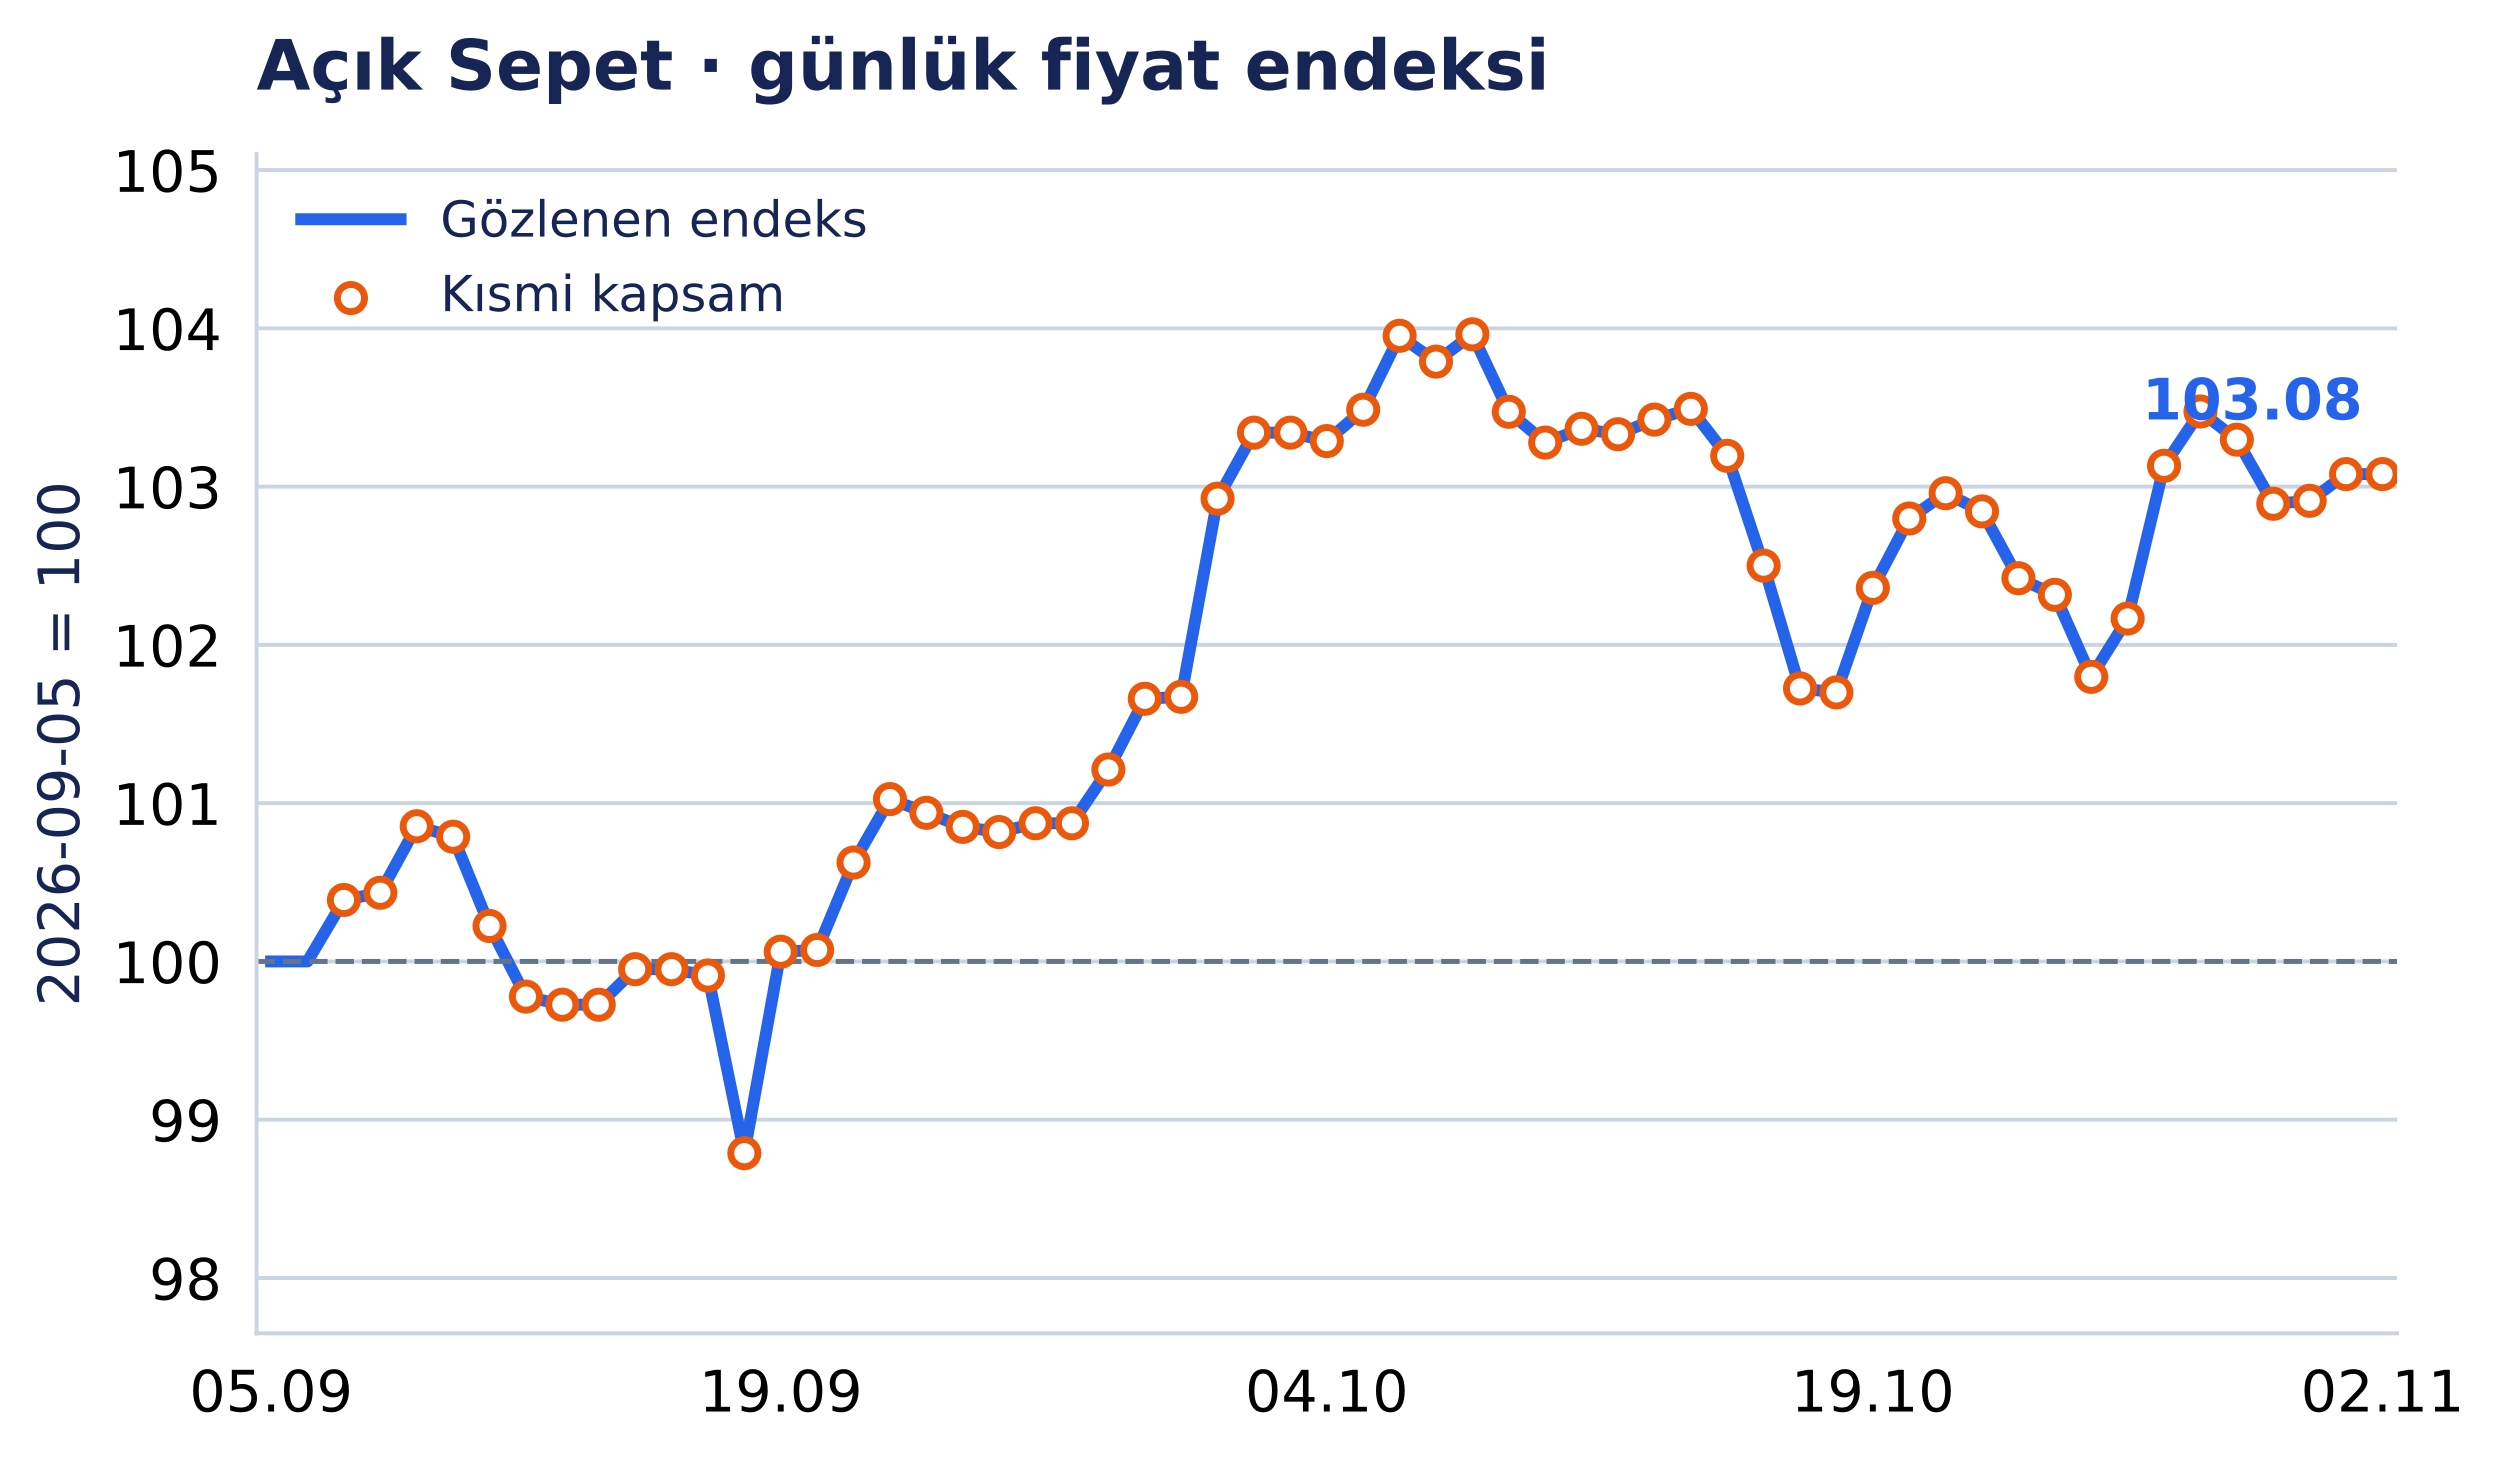
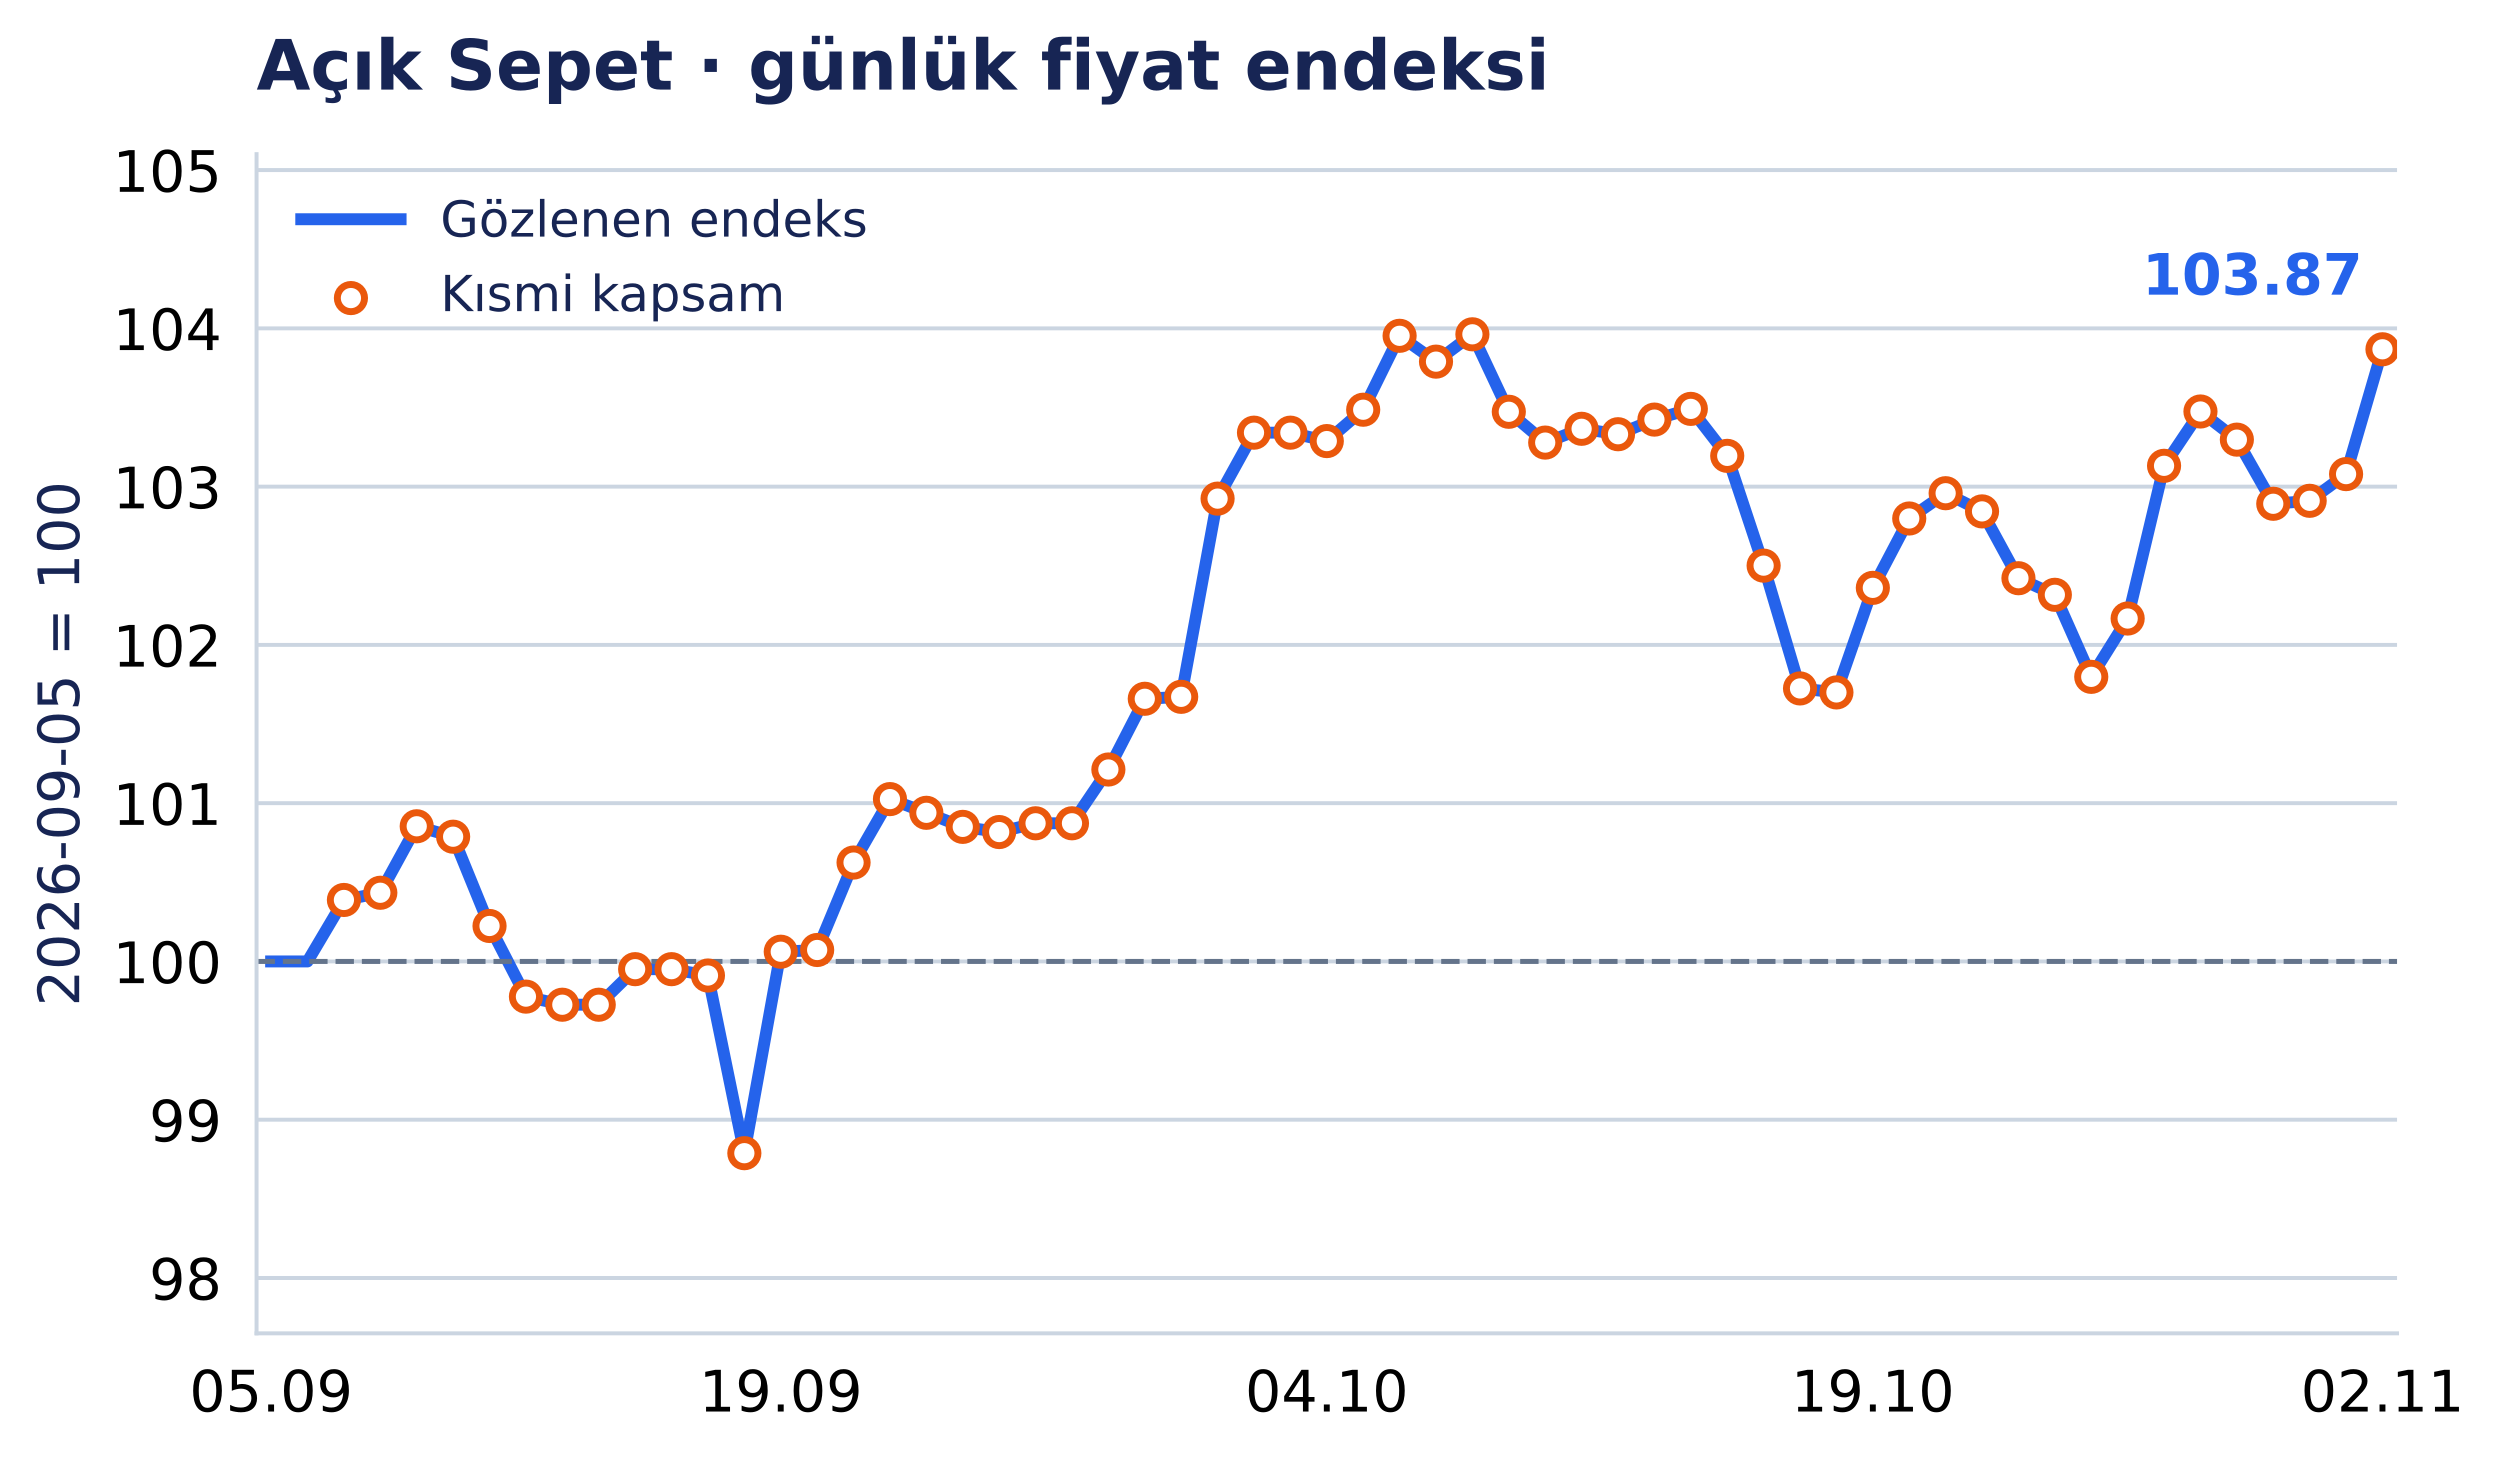
<svg xmlns="http://www.w3.org/2000/svg" xmlns:xlink="http://www.w3.org/1999/xlink" width="503.313pt" height="294.135pt" viewBox="0 0 503.313 294.135" version="1.1">
  <defs>
    <style type="text/css">*{stroke-linejoin: round; stroke-linecap: butt}</style>
  </defs>
  <g id="figure_1">
    <g id="patch_1">
      <path d="M 0 294.135 L 503.313 294.135 L 503.313 0 L 0 0 z " style="fill: #ffffff" />
    </g>
    <g id="axes_1">
      <g id="patch_2">
        <path d="M 51.651 268.435 L 482.584 268.435 L 482.584 31.035 L 51.651 31.035 z " style="fill: #ffffff" />
      </g>
      <g id="matplotlib.axis_1">
        <g id="xtick_1">
          <g id="line2d_1" />
          <g id="text_1">
            <text style="font-size: 11.5px; font-family: 'DejaVu Sans', 'Bitstream Vera Sans', 'Computer Modern Sans Serif', 'Lucida Grande', 'Verdana', 'Geneva', 'Lucid', 'Arial', 'Helvetica', 'Avant Garde', sans-serif; text-anchor: middle" x="54.582" y="284.172" transform="rotate(-0 54.58214 284.172)">05.09</text>
          </g>
        </g>
        <g id="xtick_2">
          <g id="line2d_2" />
          <g id="text_2">
            <text style="font-size: 11.5px; font-family: 'DejaVu Sans', 'Bitstream Vera Sans', 'Computer Modern Sans Serif', 'Lucida Grande', 'Verdana', 'Geneva', 'Lucid', 'Arial', 'Helvetica', 'Avant Garde', sans-serif; text-anchor: middle" x="157.185" y="284.172" transform="rotate(-0 157.1853 284.172)">19.09</text>
          </g>
        </g>
        <g id="xtick_3">
          <g id="line2d_3" />
          <g id="text_3">
            <text style="font-size: 11.5px; font-family: 'DejaVu Sans', 'Bitstream Vera Sans', 'Computer Modern Sans Serif', 'Lucida Grande', 'Verdana', 'Geneva', 'Lucid', 'Arial', 'Helvetica', 'Avant Garde', sans-serif; text-anchor: middle" x="267.117" y="284.172" transform="rotate(-0 267.1172 284.172)">04.10</text>
          </g>
        </g>
        <g id="xtick_4">
          <g id="line2d_4" />
          <g id="text_4">
            <text style="font-size: 11.5px; font-family: 'DejaVu Sans', 'Bitstream Vera Sans', 'Computer Modern Sans Serif', 'Lucida Grande', 'Verdana', 'Geneva', 'Lucid', 'Arial', 'Helvetica', 'Avant Garde', sans-serif; text-anchor: middle" x="377.049" y="284.172" transform="rotate(-0 377.0491 284.172)">19.10</text>
          </g>
        </g>
        <g id="xtick_5">
          <g id="line2d_5" />
          <g id="text_5">
            <text style="font-size: 11.5px; font-family: 'DejaVu Sans', 'Bitstream Vera Sans', 'Computer Modern Sans Serif', 'Lucida Grande', 'Verdana', 'Geneva', 'Lucid', 'Arial', 'Helvetica', 'Avant Garde', sans-serif; text-anchor: middle" x="479.652" y="284.172" transform="rotate(-0 479.6522 284.172)">02.11</text>
          </g>
        </g>
      </g>
      <g id="matplotlib.axis_2">
        <g id="ytick_1">
          <g id="line2d_6">
            <path d="M 51.651 257.29 L 482.584 257.29 " clip-path="url(#p32bb177185)" style="fill: none; stroke: #cbd5e1; stroke-width: 0.8; stroke-linecap: square" />
          </g>
          <g id="line2d_7" />
          <g id="text_6">
            <text style="font-size: 11.5px; font-family: 'DejaVu Sans', 'Bitstream Vera Sans', 'Computer Modern Sans Serif', 'Lucida Grande', 'Verdana', 'Geneva', 'Lucid', 'Arial', 'Helvetica', 'Avant Garde', sans-serif; text-anchor: end" x="44.651" y="261.659" transform="rotate(-0 44.65062 261.6587)">98</text>
          </g>
        </g>
        <g id="ytick_2">
          <g id="line2d_8">
            <path d="M 51.651 225.426 L 482.584 225.426 " clip-path="url(#p32bb177185)" style="fill: none; stroke: #cbd5e1; stroke-width: 0.8; stroke-linecap: square" />
          </g>
          <g id="line2d_9" />
          <g id="text_7">
            <text style="font-size: 11.5px; font-family: 'DejaVu Sans', 'Bitstream Vera Sans', 'Computer Modern Sans Serif', 'Lucida Grande', 'Verdana', 'Geneva', 'Lucid', 'Arial', 'Helvetica', 'Avant Garde', sans-serif; text-anchor: end" x="44.651" y="229.795" transform="rotate(-0 44.65062 229.7947)">99</text>
          </g>
        </g>
        <g id="ytick_3">
          <g id="line2d_10">
            <path d="M 51.651 193.562 L 482.584 193.562 " clip-path="url(#p32bb177185)" style="fill: none; stroke: #cbd5e1; stroke-width: 0.8; stroke-linecap: square" />
          </g>
          <g id="line2d_11" />
          <g id="text_8">
            <text style="font-size: 11.5px; font-family: 'DejaVu Sans', 'Bitstream Vera Sans', 'Computer Modern Sans Serif', 'Lucida Grande', 'Verdana', 'Geneva', 'Lucid', 'Arial', 'Helvetica', 'Avant Garde', sans-serif; text-anchor: end" x="44.651" y="197.931" transform="rotate(-0 44.65062 197.9307)">100</text>
          </g>
        </g>
        <g id="ytick_4">
          <g id="line2d_12">
            <path d="M 51.651 161.698 L 482.584 161.698 " clip-path="url(#p32bb177185)" style="fill: none; stroke: #cbd5e1; stroke-width: 0.8; stroke-linecap: square" />
          </g>
          <g id="line2d_13" />
          <g id="text_9">
            <text style="font-size: 11.5px; font-family: 'DejaVu Sans', 'Bitstream Vera Sans', 'Computer Modern Sans Serif', 'Lucida Grande', 'Verdana', 'Geneva', 'Lucid', 'Arial', 'Helvetica', 'Avant Garde', sans-serif; text-anchor: end" x="44.651" y="166.067" transform="rotate(-0 44.65062 166.0667)">101</text>
          </g>
        </g>
        <g id="ytick_5">
          <g id="line2d_14">
            <path d="M 51.651 129.834 L 482.584 129.834 " clip-path="url(#p32bb177185)" style="fill: none; stroke: #cbd5e1; stroke-width: 0.8; stroke-linecap: square" />
          </g>
          <g id="line2d_15" />
          <g id="text_10">
            <text style="font-size: 11.5px; font-family: 'DejaVu Sans', 'Bitstream Vera Sans', 'Computer Modern Sans Serif', 'Lucida Grande', 'Verdana', 'Geneva', 'Lucid', 'Arial', 'Helvetica', 'Avant Garde', sans-serif; text-anchor: end" x="44.651" y="134.203" transform="rotate(-0 44.65062 134.2027)">102</text>
          </g>
        </g>
        <g id="ytick_6">
          <g id="line2d_16">
            <path d="M 51.651 97.97 L 482.584 97.97 " clip-path="url(#p32bb177185)" style="fill: none; stroke: #cbd5e1; stroke-width: 0.8; stroke-linecap: square" />
          </g>
          <g id="line2d_17" />
          <g id="text_11">
            <text style="font-size: 11.5px; font-family: 'DejaVu Sans', 'Bitstream Vera Sans', 'Computer Modern Sans Serif', 'Lucida Grande', 'Verdana', 'Geneva', 'Lucid', 'Arial', 'Helvetica', 'Avant Garde', sans-serif; text-anchor: end" x="44.651" y="102.339" transform="rotate(-0 44.65062 102.3387)">103</text>
          </g>
        </g>
        <g id="ytick_7">
          <g id="line2d_18">
            <path d="M 51.651 66.106 L 482.584 66.106 " clip-path="url(#p32bb177185)" style="fill: none; stroke: #cbd5e1; stroke-width: 0.8; stroke-linecap: square" />
          </g>
          <g id="line2d_19" />
          <g id="text_12">
            <text style="font-size: 11.5px; font-family: 'DejaVu Sans', 'Bitstream Vera Sans', 'Computer Modern Sans Serif', 'Lucida Grande', 'Verdana', 'Geneva', 'Lucid', 'Arial', 'Helvetica', 'Avant Garde', sans-serif; text-anchor: end" x="44.651" y="70.475" transform="rotate(-0 44.65062 70.4747)">104</text>
          </g>
        </g>
        <g id="ytick_8">
          <g id="line2d_20">
            <path d="M 51.651 34.242 L 482.584 34.242 " clip-path="url(#p32bb177185)" style="fill: none; stroke: #cbd5e1; stroke-width: 0.8; stroke-linecap: square" />
          </g>
          <g id="line2d_21" />
          <g id="text_13">
            <text style="font-size: 11.5px; font-family: 'DejaVu Sans', 'Bitstream Vera Sans', 'Computer Modern Sans Serif', 'Lucida Grande', 'Verdana', 'Geneva', 'Lucid', 'Arial', 'Helvetica', 'Avant Garde', sans-serif; text-anchor: end" x="44.651" y="38.611" transform="rotate(-0 44.65062 38.61071)">105</text>
          </g>
        </g>
        <g id="text_14">
          <text style="font-size: 11.5px; font-family: 'DejaVu Sans', 'Bitstream Vera Sans', 'Computer Modern Sans Serif', 'Lucida Grande', 'Verdana', 'Geneva', 'Lucid', 'Arial', 'Helvetica', 'Avant Garde', sans-serif; text-anchor: middle; fill: #172554" x="15.937" y="149.735" transform="rotate(-90 15.93731 149.7347)">2026-09-05 = 100</text>
        </g>
      </g>
      <g id="line2d_22">
-         <path d="M 54.582 193.562 L 61.911 193.562 L 69.24 181.186 L 76.569 179.736 L 83.897 166.35 L 91.226 168.45 L 98.555 186.424 L 105.884 200.645 L 113.212 202.277 L 120.541 202.277 L 127.87 195.117 L 135.199 195.117 L 142.528 196.398 L 149.856 232.165 L 157.185 191.606 L 164.514 191.258 L 171.843 173.653 L 179.172 160.879 L 186.5 163.639 L 193.829 166.471 L 201.158 167.513 L 208.487 165.748 L 215.816 165.748 L 223.144 154.921 L 230.473 140.681 L 237.802 140.289 L 245.131 100.385 L 252.46 87.108 L 259.788 87.108 L 267.117 88.8 L 274.446 82.487 L 281.775 67.607 L 289.104 72.807 L 296.432 67.304 L 303.761 82.902 L 311.09 89.105 L 318.419 86.327 L 325.748 87.42 L 333.076 84.476 L 340.405 82.318 L 347.734 91.776 L 355.063 113.877 L 362.391 138.6 L 369.72 139.406 L 377.049 118.35 L 384.378 104.384 L 391.707 99.296 L 399.035 102.957 L 406.364 116.41 L 413.693 119.749 L 421.022 136.267 L 428.351 124.525 L 435.679 93.78 L 443.008 82.844 L 450.337 88.51 L 457.666 101.424 L 464.995 100.825 L 472.323 95.45 L 479.652 95.45 " clip-path="url(#p32bb177185)" style="fill: none; stroke: #2563eb; stroke-width: 2.4; stroke-linecap: square" />
+         <path d="M 54.582 193.562 L 61.911 193.562 L 69.24 181.186 L 76.569 179.736 L 83.897 166.35 L 91.226 168.45 L 98.555 186.424 L 105.884 200.645 L 113.212 202.277 L 120.541 202.277 L 127.87 195.117 L 135.199 195.117 L 142.528 196.398 L 149.856 232.165 L 157.185 191.606 L 164.514 191.258 L 171.843 173.653 L 179.172 160.879 L 186.5 163.639 L 193.829 166.471 L 201.158 167.513 L 208.487 165.748 L 215.816 165.748 L 223.144 154.921 L 230.473 140.681 L 237.802 140.289 L 245.131 100.385 L 252.46 87.108 L 259.788 87.108 L 267.117 88.8 L 274.446 82.487 L 281.775 67.607 L 289.104 72.807 L 296.432 67.304 L 303.761 82.902 L 311.09 89.105 L 318.419 86.327 L 325.748 87.42 L 333.076 84.476 L 340.405 82.318 L 347.734 91.776 L 355.063 113.877 L 362.391 138.6 L 369.72 139.406 L 377.049 118.35 L 384.378 104.384 L 391.707 99.296 L 399.035 102.957 L 406.364 116.41 L 413.693 119.749 L 421.022 136.267 L 428.351 124.525 L 435.679 93.78 L 443.008 82.844 L 450.337 88.51 L 457.666 101.424 L 464.995 100.825 L 472.323 95.45 L 479.652 70.318 " clip-path="url(#p32bb177185)" style="fill: none; stroke: #2563eb; stroke-width: 2.4; stroke-linecap: square" />
      </g>
      <g id="line2d_23">
        <path d="M 51.651 193.562 L 482.584 193.562 " clip-path="url(#p32bb177185)" style="fill: none; stroke-dasharray: 3.7,1.6; stroke-dashoffset: 0; stroke: #64748b" />
      </g>
      <g id="patch_3">
        <path d="M 51.651 268.435 L 51.651 31.035 " style="fill: none; stroke: #cbd5e1; stroke-width: 0.8; stroke-linejoin: miter; stroke-linecap: square" />
      </g>
      <g id="patch_4">
        <path d="M 51.651 268.435 L 482.584 268.435 " style="fill: none; stroke: #cbd5e1; stroke-width: 0.8; stroke-linejoin: miter; stroke-linecap: square" />
      </g>
      <g id="PathCollection_1">
        <defs>
          <path id="m3957c04aab" d="M 0 2.739 C 0.726 2.739 1.423 2.45 1.936 1.936 C 2.45 1.423 2.739 0.726 2.739 0 C 2.739 -0.726 2.45 -1.423 1.936 -1.936 C 1.423 -2.45 0.726 -2.739 0 -2.739 C -0.726 -2.739 -1.423 -2.45 -1.936 -1.936 C -2.45 -1.423 -2.739 -0.726 -2.739 0 C -2.739 0.726 -2.45 1.423 -1.936 1.936 C -1.423 2.45 -0.726 2.739 0 2.739 z " style="stroke: #ea580c; stroke-width: 1.4" />
        </defs>
        <g clip-path="url(#p32bb177185)">
          <use xlink:href="#m3957c04aab" x="69.24" y="181.186" style="fill: #ffffff; stroke: #ea580c; stroke-width: 1.4" />
          <use xlink:href="#m3957c04aab" x="76.569" y="179.736" style="fill: #ffffff; stroke: #ea580c; stroke-width: 1.4" />
          <use xlink:href="#m3957c04aab" x="83.897" y="166.35" style="fill: #ffffff; stroke: #ea580c; stroke-width: 1.4" />
          <use xlink:href="#m3957c04aab" x="91.226" y="168.45" style="fill: #ffffff; stroke: #ea580c; stroke-width: 1.4" />
          <use xlink:href="#m3957c04aab" x="98.555" y="186.424" style="fill: #ffffff; stroke: #ea580c; stroke-width: 1.4" />
          <use xlink:href="#m3957c04aab" x="105.884" y="200.645" style="fill: #ffffff; stroke: #ea580c; stroke-width: 1.4" />
          <use xlink:href="#m3957c04aab" x="113.212" y="202.277" style="fill: #ffffff; stroke: #ea580c; stroke-width: 1.4" />
          <use xlink:href="#m3957c04aab" x="120.541" y="202.277" style="fill: #ffffff; stroke: #ea580c; stroke-width: 1.4" />
          <use xlink:href="#m3957c04aab" x="127.87" y="195.117" style="fill: #ffffff; stroke: #ea580c; stroke-width: 1.4" />
          <use xlink:href="#m3957c04aab" x="135.199" y="195.117" style="fill: #ffffff; stroke: #ea580c; stroke-width: 1.4" />
          <use xlink:href="#m3957c04aab" x="142.528" y="196.398" style="fill: #ffffff; stroke: #ea580c; stroke-width: 1.4" />
          <use xlink:href="#m3957c04aab" x="149.856" y="232.165" style="fill: #ffffff; stroke: #ea580c; stroke-width: 1.4" />
          <use xlink:href="#m3957c04aab" x="157.185" y="191.606" style="fill: #ffffff; stroke: #ea580c; stroke-width: 1.4" />
          <use xlink:href="#m3957c04aab" x="164.514" y="191.258" style="fill: #ffffff; stroke: #ea580c; stroke-width: 1.4" />
          <use xlink:href="#m3957c04aab" x="171.843" y="173.653" style="fill: #ffffff; stroke: #ea580c; stroke-width: 1.4" />
          <use xlink:href="#m3957c04aab" x="179.172" y="160.879" style="fill: #ffffff; stroke: #ea580c; stroke-width: 1.4" />
          <use xlink:href="#m3957c04aab" x="186.5" y="163.639" style="fill: #ffffff; stroke: #ea580c; stroke-width: 1.4" />
          <use xlink:href="#m3957c04aab" x="193.829" y="166.471" style="fill: #ffffff; stroke: #ea580c; stroke-width: 1.4" />
          <use xlink:href="#m3957c04aab" x="201.158" y="167.513" style="fill: #ffffff; stroke: #ea580c; stroke-width: 1.4" />
          <use xlink:href="#m3957c04aab" x="208.487" y="165.748" style="fill: #ffffff; stroke: #ea580c; stroke-width: 1.4" />
          <use xlink:href="#m3957c04aab" x="215.816" y="165.748" style="fill: #ffffff; stroke: #ea580c; stroke-width: 1.4" />
          <use xlink:href="#m3957c04aab" x="223.144" y="154.921" style="fill: #ffffff; stroke: #ea580c; stroke-width: 1.4" />
          <use xlink:href="#m3957c04aab" x="230.473" y="140.681" style="fill: #ffffff; stroke: #ea580c; stroke-width: 1.4" />
          <use xlink:href="#m3957c04aab" x="237.802" y="140.289" style="fill: #ffffff; stroke: #ea580c; stroke-width: 1.4" />
          <use xlink:href="#m3957c04aab" x="245.131" y="100.385" style="fill: #ffffff; stroke: #ea580c; stroke-width: 1.4" />
          <use xlink:href="#m3957c04aab" x="252.46" y="87.108" style="fill: #ffffff; stroke: #ea580c; stroke-width: 1.4" />
          <use xlink:href="#m3957c04aab" x="259.788" y="87.108" style="fill: #ffffff; stroke: #ea580c; stroke-width: 1.4" />
          <use xlink:href="#m3957c04aab" x="267.117" y="88.8" style="fill: #ffffff; stroke: #ea580c; stroke-width: 1.4" />
          <use xlink:href="#m3957c04aab" x="274.446" y="82.487" style="fill: #ffffff; stroke: #ea580c; stroke-width: 1.4" />
          <use xlink:href="#m3957c04aab" x="281.775" y="67.607" style="fill: #ffffff; stroke: #ea580c; stroke-width: 1.4" />
          <use xlink:href="#m3957c04aab" x="289.104" y="72.807" style="fill: #ffffff; stroke: #ea580c; stroke-width: 1.4" />
          <use xlink:href="#m3957c04aab" x="296.432" y="67.304" style="fill: #ffffff; stroke: #ea580c; stroke-width: 1.4" />
          <use xlink:href="#m3957c04aab" x="303.761" y="82.902" style="fill: #ffffff; stroke: #ea580c; stroke-width: 1.4" />
          <use xlink:href="#m3957c04aab" x="311.09" y="89.105" style="fill: #ffffff; stroke: #ea580c; stroke-width: 1.4" />
          <use xlink:href="#m3957c04aab" x="318.419" y="86.327" style="fill: #ffffff; stroke: #ea580c; stroke-width: 1.4" />
          <use xlink:href="#m3957c04aab" x="325.748" y="87.42" style="fill: #ffffff; stroke: #ea580c; stroke-width: 1.4" />
          <use xlink:href="#m3957c04aab" x="333.076" y="84.476" style="fill: #ffffff; stroke: #ea580c; stroke-width: 1.4" />
          <use xlink:href="#m3957c04aab" x="340.405" y="82.318" style="fill: #ffffff; stroke: #ea580c; stroke-width: 1.4" />
          <use xlink:href="#m3957c04aab" x="347.734" y="91.776" style="fill: #ffffff; stroke: #ea580c; stroke-width: 1.4" />
          <use xlink:href="#m3957c04aab" x="355.063" y="113.877" style="fill: #ffffff; stroke: #ea580c; stroke-width: 1.4" />
          <use xlink:href="#m3957c04aab" x="362.391" y="138.6" style="fill: #ffffff; stroke: #ea580c; stroke-width: 1.4" />
          <use xlink:href="#m3957c04aab" x="369.72" y="139.406" style="fill: #ffffff; stroke: #ea580c; stroke-width: 1.4" />
          <use xlink:href="#m3957c04aab" x="377.049" y="118.35" style="fill: #ffffff; stroke: #ea580c; stroke-width: 1.4" />
          <use xlink:href="#m3957c04aab" x="384.378" y="104.384" style="fill: #ffffff; stroke: #ea580c; stroke-width: 1.4" />
          <use xlink:href="#m3957c04aab" x="391.707" y="99.296" style="fill: #ffffff; stroke: #ea580c; stroke-width: 1.4" />
          <use xlink:href="#m3957c04aab" x="399.035" y="102.957" style="fill: #ffffff; stroke: #ea580c; stroke-width: 1.4" />
          <use xlink:href="#m3957c04aab" x="406.364" y="116.41" style="fill: #ffffff; stroke: #ea580c; stroke-width: 1.4" />
          <use xlink:href="#m3957c04aab" x="413.693" y="119.749" style="fill: #ffffff; stroke: #ea580c; stroke-width: 1.4" />
          <use xlink:href="#m3957c04aab" x="421.022" y="136.267" style="fill: #ffffff; stroke: #ea580c; stroke-width: 1.4" />
          <use xlink:href="#m3957c04aab" x="428.351" y="124.525" style="fill: #ffffff; stroke: #ea580c; stroke-width: 1.4" />
          <use xlink:href="#m3957c04aab" x="435.679" y="93.78" style="fill: #ffffff; stroke: #ea580c; stroke-width: 1.4" />
          <use xlink:href="#m3957c04aab" x="443.008" y="82.844" style="fill: #ffffff; stroke: #ea580c; stroke-width: 1.4" />
          <use xlink:href="#m3957c04aab" x="450.337" y="88.51" style="fill: #ffffff; stroke: #ea580c; stroke-width: 1.4" />
          <use xlink:href="#m3957c04aab" x="457.666" y="101.424" style="fill: #ffffff; stroke: #ea580c; stroke-width: 1.4" />
          <use xlink:href="#m3957c04aab" x="464.995" y="100.825" style="fill: #ffffff; stroke: #ea580c; stroke-width: 1.4" />
          <use xlink:href="#m3957c04aab" x="472.323" y="95.45" style="fill: #ffffff; stroke: #ea580c; stroke-width: 1.4" />
-           <use xlink:href="#m3957c04aab" x="479.652" y="95.45" style="fill: #ffffff; stroke: #ea580c; stroke-width: 1.4" />
+           <use xlink:href="#m3957c04aab" x="479.652" y="70.318" style="fill: #ffffff; stroke: #ea580c; stroke-width: 1.4" />
        </g>
      </g>
      <g id="text_15">
-         <text style="font-weight: 700; font-size: 11.5px; font-family: 'DejaVu Sans', 'Bitstream Vera Sans', 'Computer Modern Sans Serif', 'Lucida Grande', 'Verdana', 'Geneva', 'Lucid', 'Arial', 'Helvetica', 'Avant Garde', sans-serif; text-anchor: end; fill: #2563eb" x="475.652" y="84.45" transform="rotate(-0 475.6522 84.4496)">103.08</text>
+         <text style="font-weight: 700; font-size: 11.5px; font-family: 'DejaVu Sans', 'Bitstream Vera Sans', 'Computer Modern Sans Serif', 'Lucida Grande', 'Verdana', 'Geneva', 'Lucid', 'Arial', 'Helvetica', 'Avant Garde', sans-serif; text-anchor: end; fill: #2563eb" x="475.652" y="59.318" transform="rotate(-0 475.6522 59.31847)">103.87</text>
      </g>
      <g id="text_16">
        <text style="font-weight: 700; font-size: 14px; font-family: 'DejaVu Sans', 'Bitstream Vera Sans', 'Computer Modern Sans Serif', 'Lucida Grande', 'Verdana', 'Geneva', 'Lucid', 'Arial', 'Helvetica', 'Avant Garde', sans-serif; text-anchor: start; fill: #172554" x="51.651" y="18.035" transform="rotate(-0 51.65062 18.03469)">Açık Sepet · günlük fiyat endeksi</text>
      </g>
      <g id="legend_1">
        <g id="line2d_24">
          <path d="M 60.651 44.133 L 70.651 44.133 L 80.651 44.133 " style="fill: none; stroke: #2563eb; stroke-width: 2.4; stroke-linecap: square" />
        </g>
        <g id="text_17">
          <text style="font-size: 10px; font-family: 'DejaVu Sans', 'Bitstream Vera Sans', 'Computer Modern Sans Serif', 'Lucida Grande', 'Verdana', 'Geneva', 'Lucid', 'Arial', 'Helvetica', 'Avant Garde', sans-serif; text-anchor: start; fill: #172554" x="88.651" y="47.633" transform="rotate(-0 88.65063 47.63312)">Gözlenen endeks</text>
        </g>
        <g id="PathCollection_2">
          <g>
            <use xlink:href="#m3957c04aab" x="70.651" y="60.009" style="fill: #ffffff; stroke: #ea580c; stroke-width: 1.4" />
          </g>
        </g>
        <g id="text_18">
          <text style="font-size: 10px; font-family: 'DejaVu Sans', 'Bitstream Vera Sans', 'Computer Modern Sans Serif', 'Lucida Grande', 'Verdana', 'Geneva', 'Lucid', 'Arial', 'Helvetica', 'Avant Garde', sans-serif; text-anchor: start; fill: #172554" x="88.651" y="62.634" transform="rotate(-0 88.65063 62.63391)">Kısmi kapsam</text>
        </g>
      </g>
    </g>
  </g>
  <defs>
    <clipPath id="p32bb177185">
      <rect x="51.651" y="31.035" width="430.933" height="237.4" />
    </clipPath>
  </defs>
</svg>
